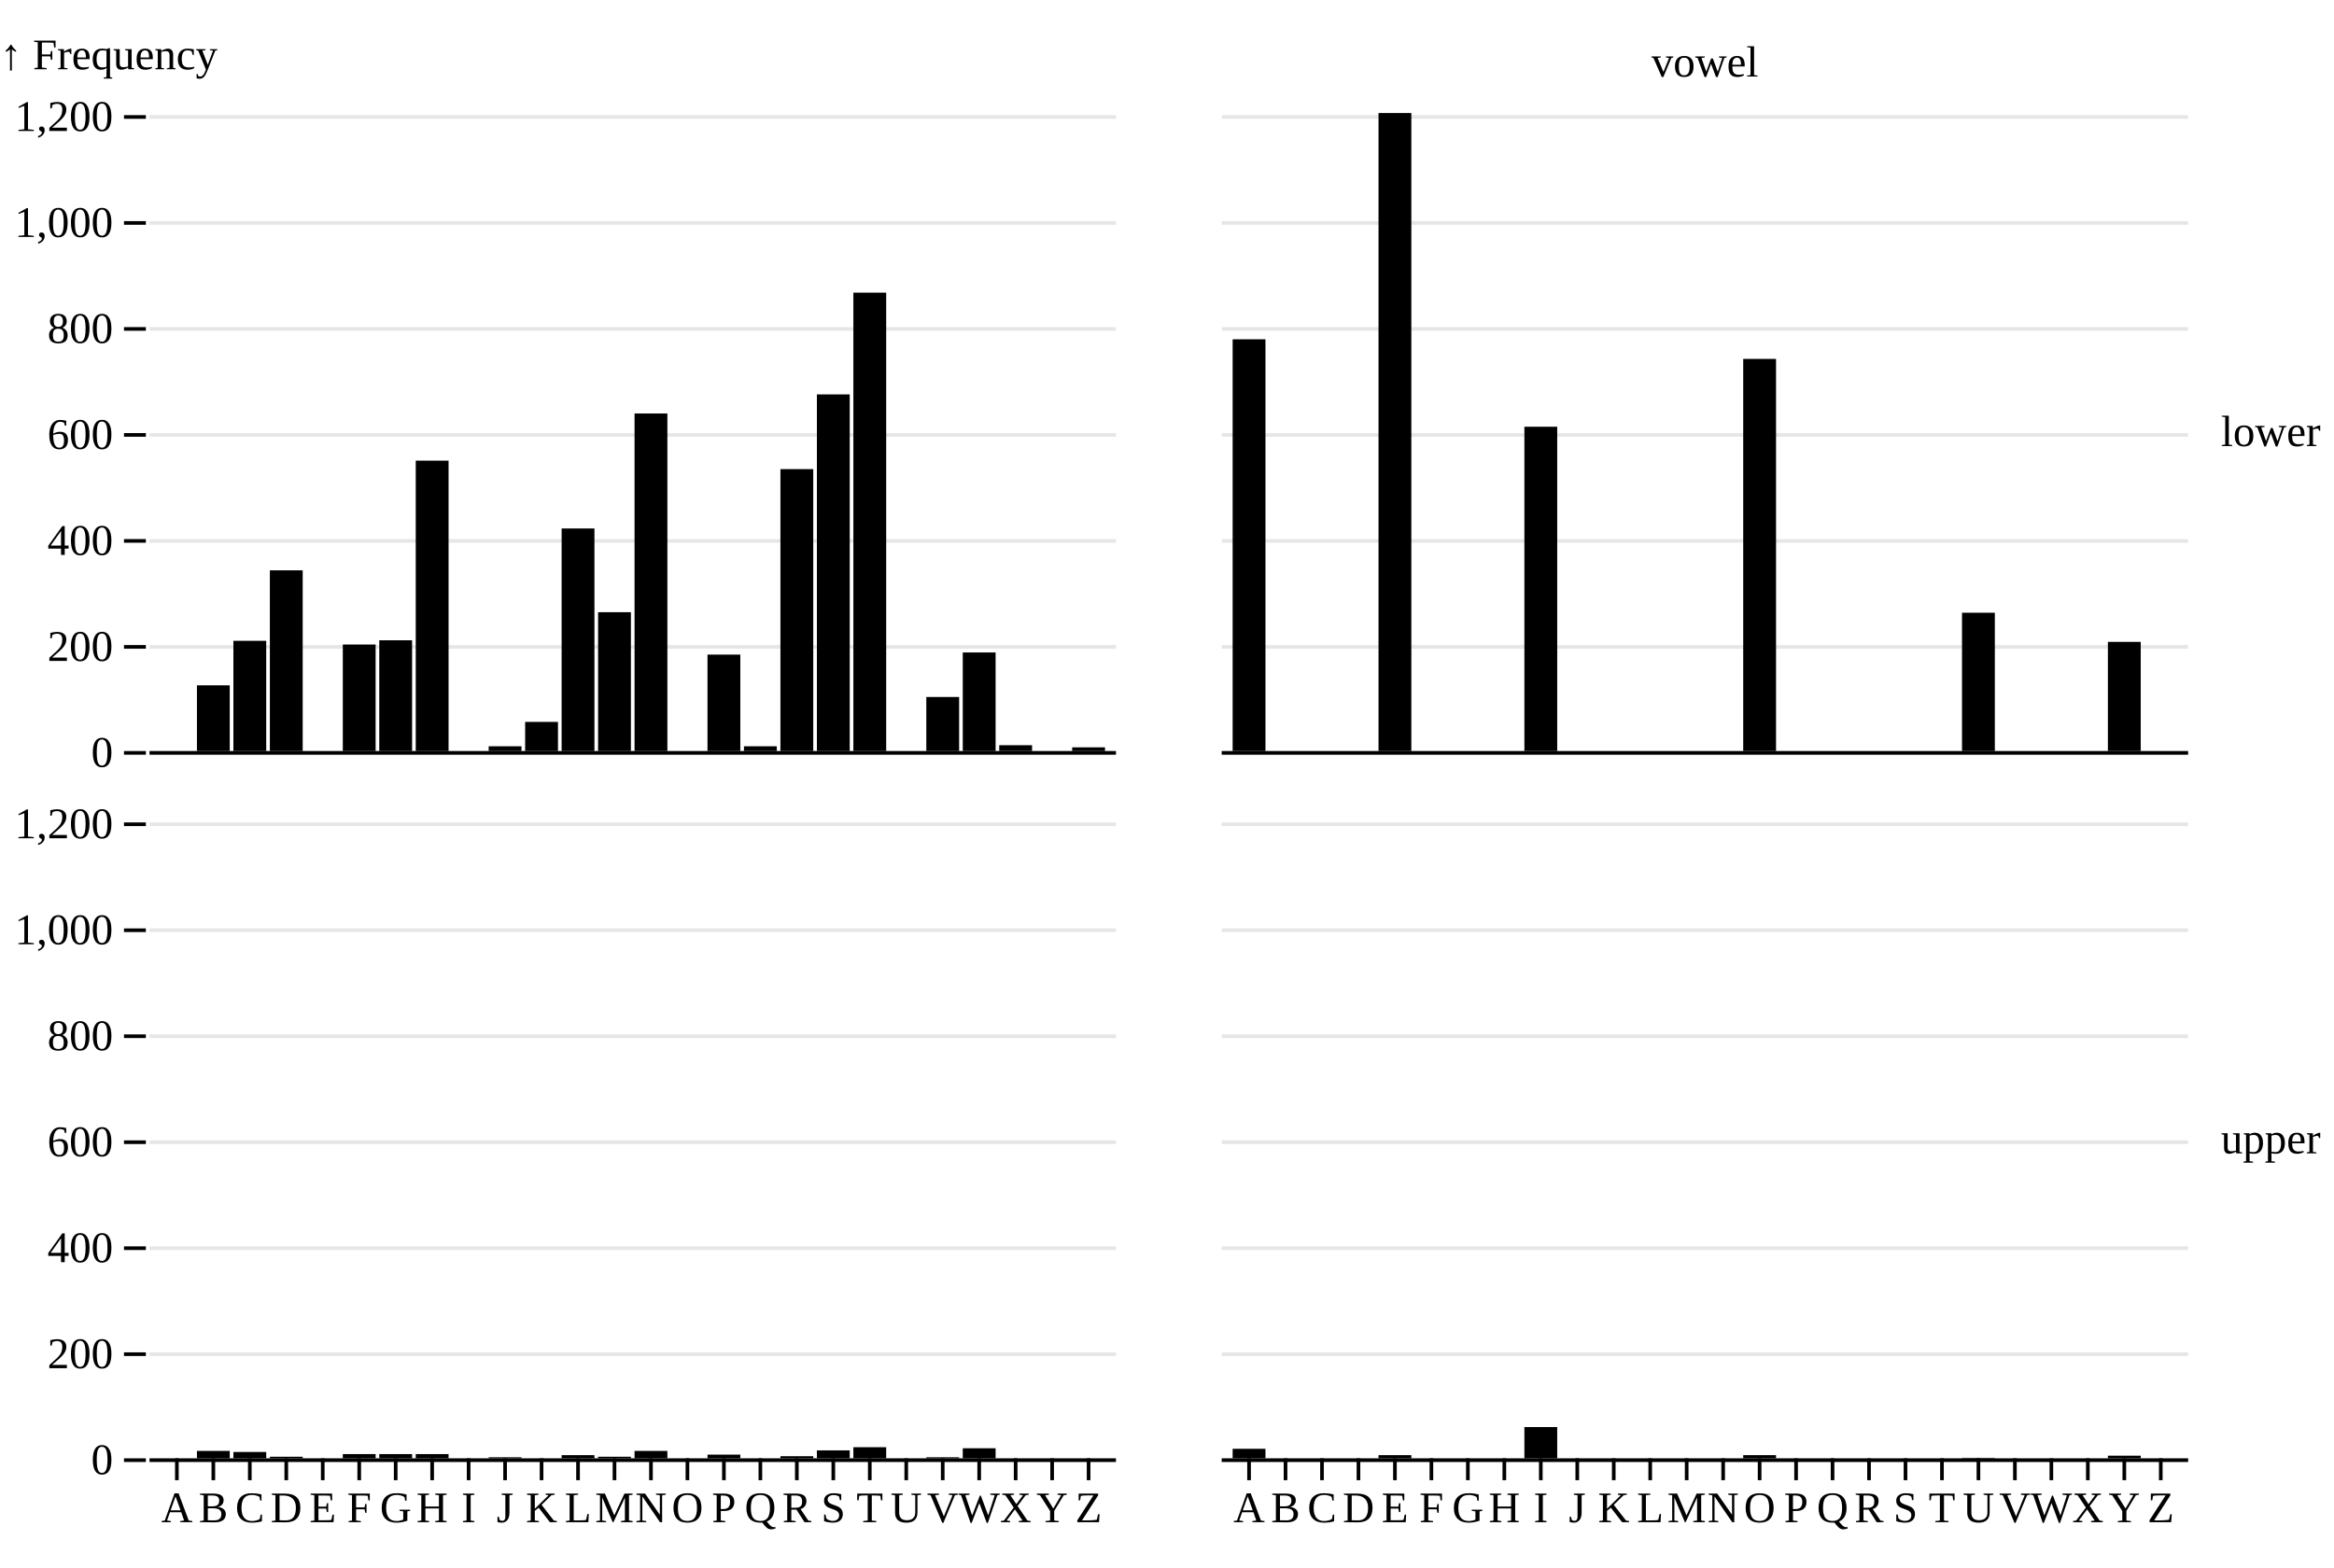
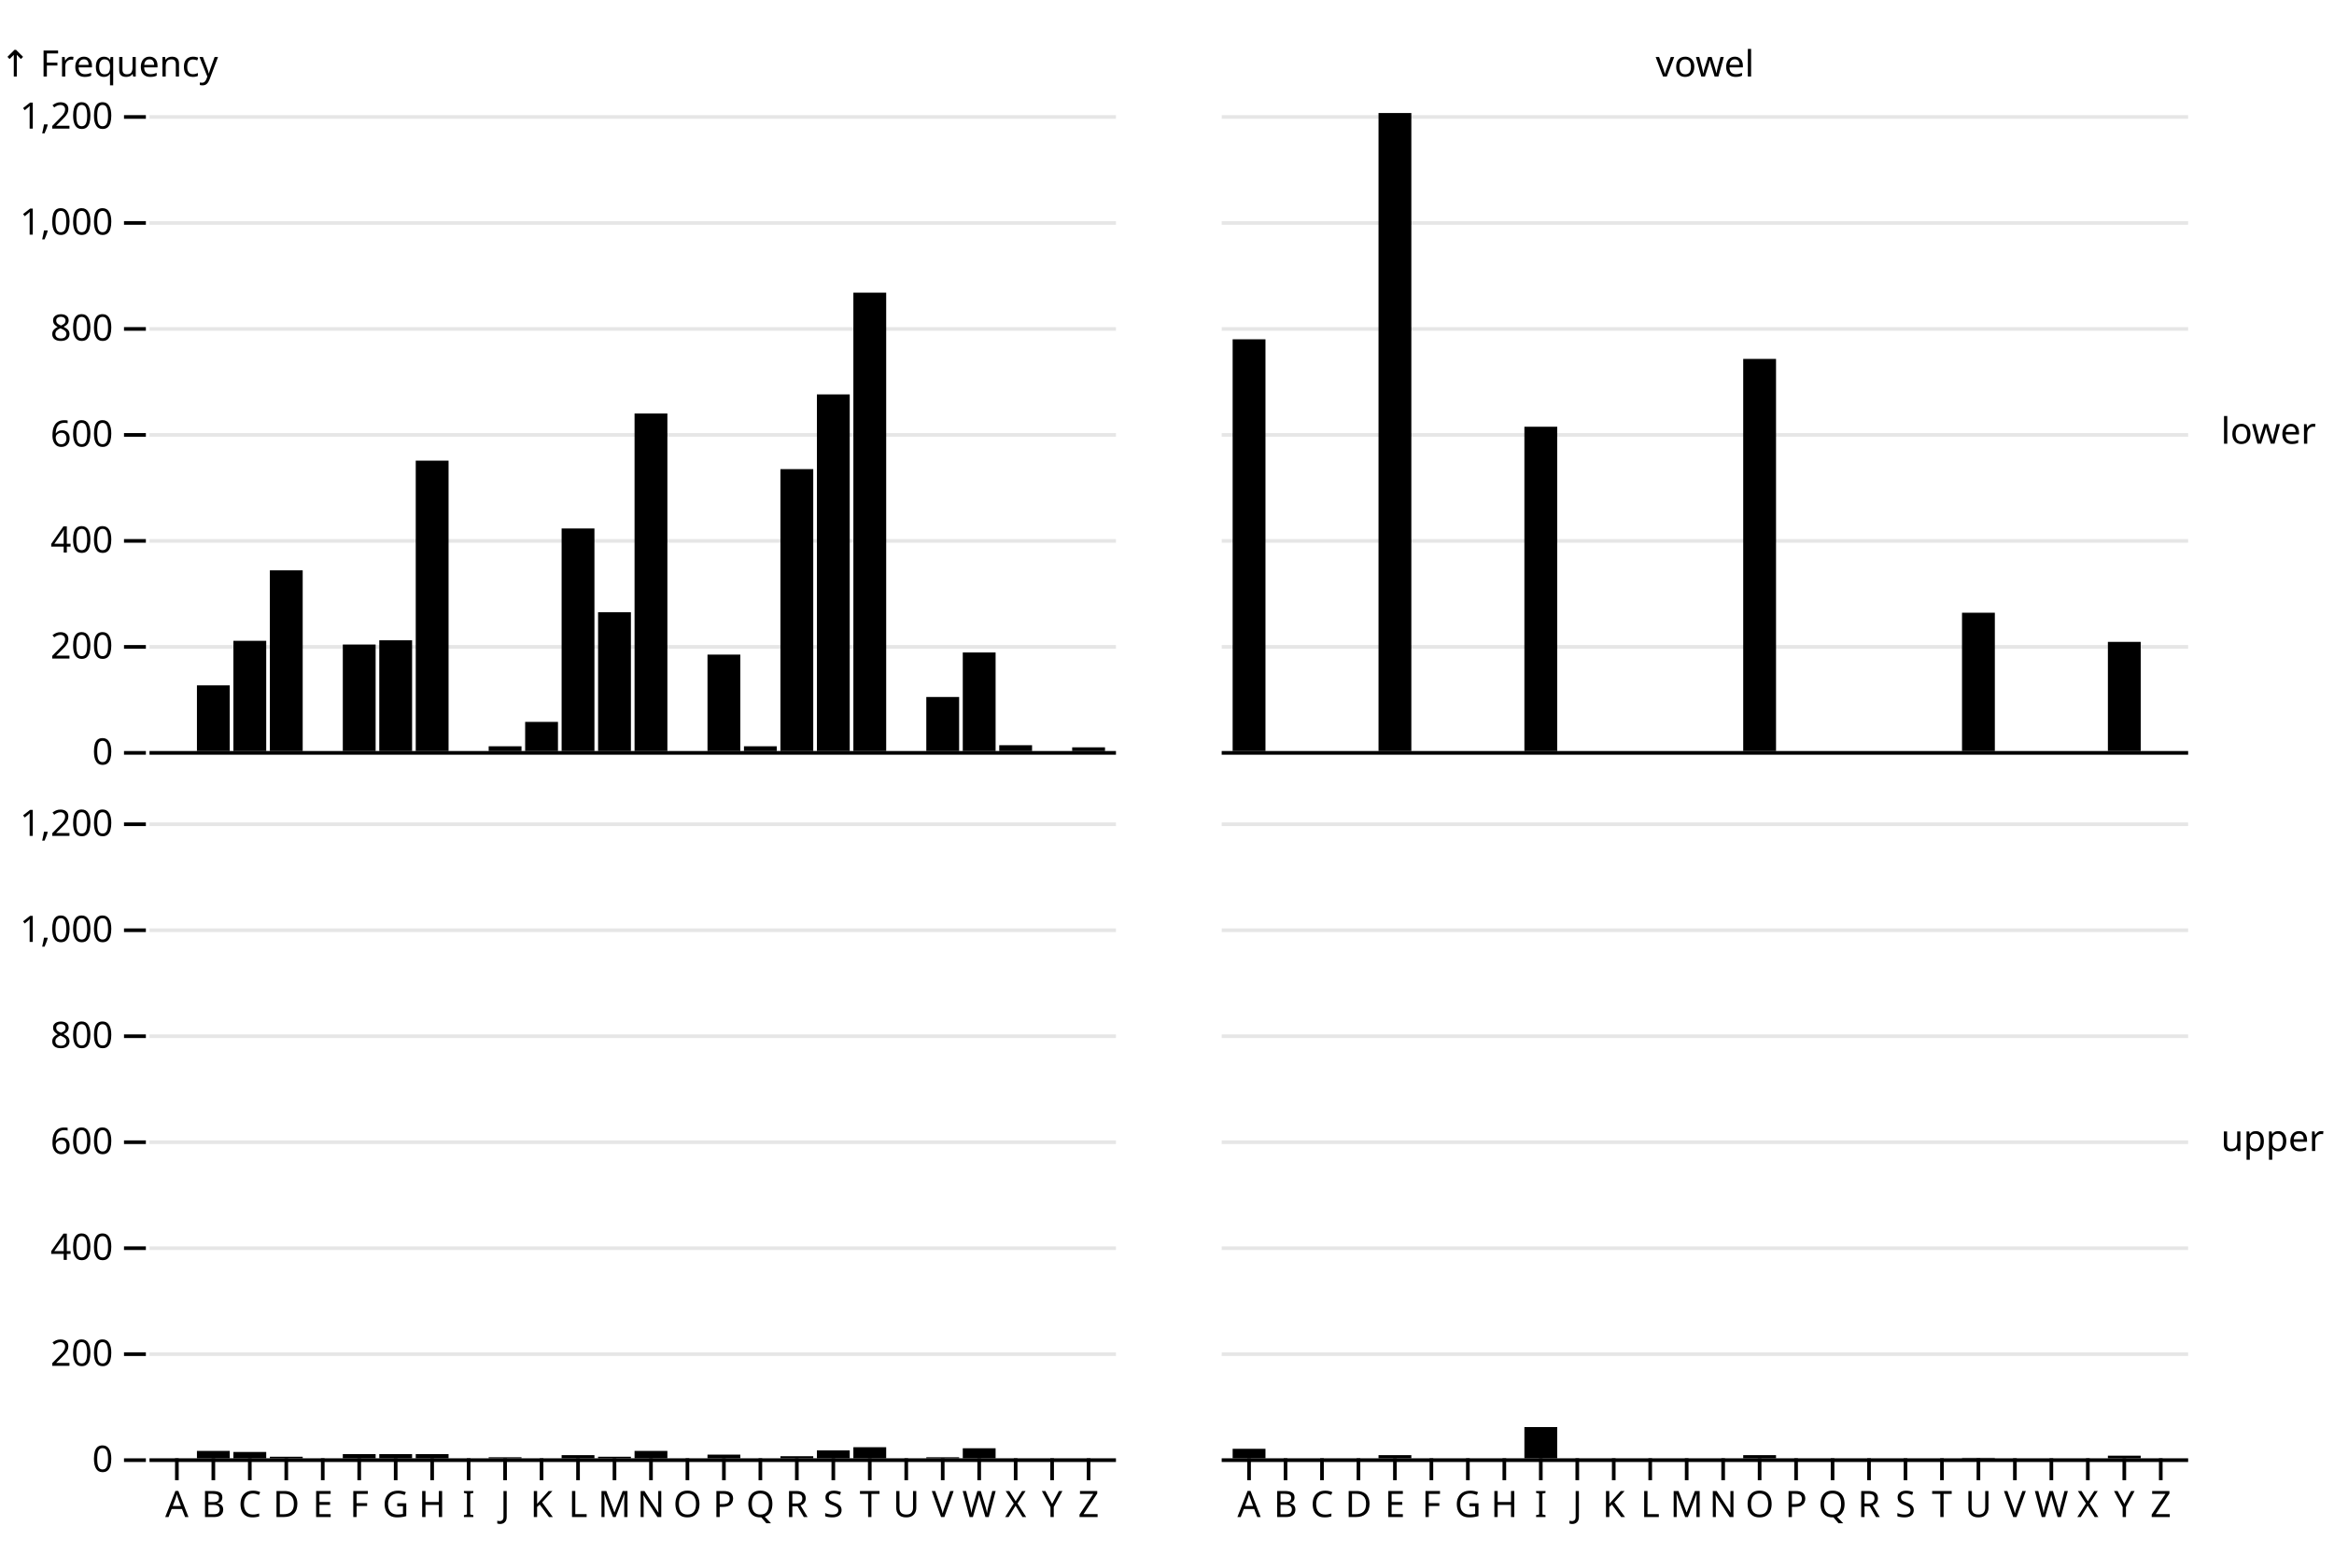
- <svg xmlns="http://www.w3.org/2000/svg" class="plot" fill="currentColor" text-anchor="middle" width="640" height="430" viewBox="0 0 640 430">
+ <svg xmlns="http://www.w3.org/2000/svg" class="plot" fill="currentColor" font-family="system-ui, sans-serif" font-size="10" font-variant="tabular-nums" text-anchor="middle" width="640" height="430" viewBox="0 0 640 430">
+   <style>
+     .plot {
+       display: block;
+       background: white;
+       height: auto;
+       height: intrinsic;
+       max-width: 100%;
+     }
+ 
+     .plot text {
+       white-space: pre;
+     }
+   </style>
  <g transform="translate(600,0)" fill="none" text-anchor="start">
    <g class="tick" opacity="1" transform="translate(0,118.5)">
      <line stroke="currentColor" x2="0" />
      <text fill="currentColor" x="9" dy="0.32em">lower</text>
    </g>
    <g class="tick" opacity="1" transform="translate(0,312.5)">
      <line stroke="currentColor" x2="0" />
      <text fill="currentColor" x="9" dy="0.32em">upper</text>
    </g>
  </g>
  <g transform="translate(0,30)" fill="none" text-anchor="middle">
    <g class="tick" opacity="1" transform="translate(173.5,0)">
      <line stroke="currentColor" y2="0" />
      <text fill="currentColor" y="-9" dy="0em" />
    </g>
    <g class="tick" opacity="1" transform="translate(467.5,0)">
      <line stroke="currentColor" y2="0" />
      <text fill="currentColor" y="-9" dy="0em">vowel</text>
    </g>
  </g>
  <g>
    <g transform="translate(0,31)">
      <g transform="translate(40,0)" fill="none" text-anchor="end">
        <g class="tick" opacity="1" transform="translate(0,175.5)">
          <line stroke="currentColor" x2="-6" />
          <text fill="currentColor" x="-9" dy="0.32em">0</text>
          <path stroke="currentColor" stroke-opacity="0.1" d="M1,0h265M295,0h265" />
        </g>
        <g class="tick" opacity="1" transform="translate(0,146.4302)">
          <line stroke="currentColor" x2="-6" />
          <text fill="currentColor" x="-9" dy="0.32em">200</text>
          <path stroke="currentColor" stroke-opacity="0.1" d="M1,0h265M295,0h265" />
        </g>
        <g class="tick" opacity="1" transform="translate(0,117.3605)">
          <line stroke="currentColor" x2="-6" />
          <text fill="currentColor" x="-9" dy="0.32em">400</text>
          <path stroke="currentColor" stroke-opacity="0.1" d="M1,0h265M295,0h265" />
        </g>
        <g class="tick" opacity="1" transform="translate(0,88.2907)">
          <line stroke="currentColor" x2="-6" />
          <text fill="currentColor" x="-9" dy="0.32em">600</text>
          <path stroke="currentColor" stroke-opacity="0.1" d="M1,0h265M295,0h265" />
        </g>
        <g class="tick" opacity="1" transform="translate(0,59.22093)">
          <line stroke="currentColor" x2="-6" />
          <text fill="currentColor" x="-9" dy="0.32em">800</text>
          <path stroke="currentColor" stroke-opacity="0.1" d="M1,0h265M295,0h265" />
        </g>
        <g class="tick" opacity="1" transform="translate(0,30.15116)">
          <line stroke="currentColor" x2="-6" />
          <text fill="currentColor" x="-9" dy="0.32em">1,000</text>
          <path stroke="currentColor" stroke-opacity="0.1" d="M1,0h265M295,0h265" />
        </g>
        <g class="tick" opacity="1" transform="translate(0,1.081395)">
          <line stroke="currentColor" x2="-6" />
          <text fill="currentColor" x="-9" dy="0.32em">1,200</text>
          <path stroke="currentColor" stroke-opacity="0.1" d="M1,0h265M295,0h265" />
        </g>
        <text fill="currentColor" transform="translate(-40,0)" dy="-1em" text-anchor="start">↑ Frequency</text>
      </g>
    </g>
    <g transform="translate(0,225)">
      <g transform="translate(40,0)" fill="none" text-anchor="end">
        <g class="tick" opacity="1" transform="translate(0,175.5)">
          <line stroke="currentColor" x2="-6" />
          <text fill="currentColor" x="-9" dy="0.32em">0</text>
          <path stroke="currentColor" stroke-opacity="0.1" d="M1,0h265M295,0h265" />
        </g>
        <g class="tick" opacity="1" transform="translate(0,146.4302)">
          <line stroke="currentColor" x2="-6" />
          <text fill="currentColor" x="-9" dy="0.32em">200</text>
          <path stroke="currentColor" stroke-opacity="0.1" d="M1,0h265M295,0h265" />
        </g>
        <g class="tick" opacity="1" transform="translate(0,117.3605)">
          <line stroke="currentColor" x2="-6" />
          <text fill="currentColor" x="-9" dy="0.32em">400</text>
          <path stroke="currentColor" stroke-opacity="0.1" d="M1,0h265M295,0h265" />
        </g>
        <g class="tick" opacity="1" transform="translate(0,88.2907)">
          <line stroke="currentColor" x2="-6" />
          <text fill="currentColor" x="-9" dy="0.32em">600</text>
          <path stroke="currentColor" stroke-opacity="0.1" d="M1,0h265M295,0h265" />
        </g>
        <g class="tick" opacity="1" transform="translate(0,59.22093)">
          <line stroke="currentColor" x2="-6" />
          <text fill="currentColor" x="-9" dy="0.32em">800</text>
          <path stroke="currentColor" stroke-opacity="0.1" d="M1,0h265M295,0h265" />
        </g>
        <g class="tick" opacity="1" transform="translate(0,30.15116)">
          <line stroke="currentColor" x2="-6" />
          <text fill="currentColor" x="-9" dy="0.32em">1,000</text>
          <path stroke="currentColor" stroke-opacity="0.1" d="M1,0h265M295,0h265" />
        </g>
        <g class="tick" opacity="1" transform="translate(0,1.081395)">
          <line stroke="currentColor" x2="-6" />
          <text fill="currentColor" x="-9" dy="0.32em">1,200</text>
          <path stroke="currentColor" stroke-opacity="0.1" d="M1,0h265M295,0h265" />
        </g>
      </g>
    </g>
    <g transform="translate(41,0)">
      <g transform="translate(0,400)" fill="none" text-anchor="middle">
        <g class="tick" opacity="1" transform="translate(7.5,0)">
          <line stroke="currentColor" y2="6" />
          <text fill="currentColor" y="9" dy="0.71em">A</text>
        </g>
        <g class="tick" opacity="1" transform="translate(17.5,0)">
          <line stroke="currentColor" y2="6" />
          <text fill="currentColor" y="9" dy="0.71em">B</text>
        </g>
        <g class="tick" opacity="1" transform="translate(27.5,0)">
          <line stroke="currentColor" y2="6" />
          <text fill="currentColor" y="9" dy="0.71em">C</text>
        </g>
        <g class="tick" opacity="1" transform="translate(37.5,0)">
          <line stroke="currentColor" y2="6" />
          <text fill="currentColor" y="9" dy="0.71em">D</text>
        </g>
        <g class="tick" opacity="1" transform="translate(47.5,0)">
          <line stroke="currentColor" y2="6" />
          <text fill="currentColor" y="9" dy="0.71em">E</text>
        </g>
        <g class="tick" opacity="1" transform="translate(57.5,0)">
          <line stroke="currentColor" y2="6" />
          <text fill="currentColor" y="9" dy="0.71em">F</text>
        </g>
        <g class="tick" opacity="1" transform="translate(67.5,0)">
          <line stroke="currentColor" y2="6" />
          <text fill="currentColor" y="9" dy="0.71em">G</text>
        </g>
        <g class="tick" opacity="1" transform="translate(77.5,0)">
          <line stroke="currentColor" y2="6" />
          <text fill="currentColor" y="9" dy="0.71em">H</text>
        </g>
        <g class="tick" opacity="1" transform="translate(87.5,0)">
          <line stroke="currentColor" y2="6" />
          <text fill="currentColor" y="9" dy="0.71em">I</text>
        </g>
        <g class="tick" opacity="1" transform="translate(97.5,0)">
          <line stroke="currentColor" y2="6" />
          <text fill="currentColor" y="9" dy="0.71em">J</text>
        </g>
        <g class="tick" opacity="1" transform="translate(107.5,0)">
          <line stroke="currentColor" y2="6" />
          <text fill="currentColor" y="9" dy="0.71em">K</text>
        </g>
        <g class="tick" opacity="1" transform="translate(117.5,0)">
          <line stroke="currentColor" y2="6" />
          <text fill="currentColor" y="9" dy="0.71em">L</text>
        </g>
        <g class="tick" opacity="1" transform="translate(127.5,0)">
          <line stroke="currentColor" y2="6" />
          <text fill="currentColor" y="9" dy="0.71em">M</text>
        </g>
        <g class="tick" opacity="1" transform="translate(137.5,0)">
          <line stroke="currentColor" y2="6" />
          <text fill="currentColor" y="9" dy="0.71em">N</text>
        </g>
        <g class="tick" opacity="1" transform="translate(147.5,0)">
          <line stroke="currentColor" y2="6" />
          <text fill="currentColor" y="9" dy="0.71em">O</text>
        </g>
        <g class="tick" opacity="1" transform="translate(157.5,0)">
          <line stroke="currentColor" y2="6" />
          <text fill="currentColor" y="9" dy="0.71em">P</text>
        </g>
        <g class="tick" opacity="1" transform="translate(167.5,0)">
          <line stroke="currentColor" y2="6" />
          <text fill="currentColor" y="9" dy="0.71em">Q</text>
        </g>
        <g class="tick" opacity="1" transform="translate(177.5,0)">
          <line stroke="currentColor" y2="6" />
          <text fill="currentColor" y="9" dy="0.71em">R</text>
        </g>
        <g class="tick" opacity="1" transform="translate(187.5,0)">
          <line stroke="currentColor" y2="6" />
          <text fill="currentColor" y="9" dy="0.71em">S</text>
        </g>
        <g class="tick" opacity="1" transform="translate(197.5,0)">
          <line stroke="currentColor" y2="6" />
          <text fill="currentColor" y="9" dy="0.71em">T</text>
        </g>
        <g class="tick" opacity="1" transform="translate(207.5,0)">
          <line stroke="currentColor" y2="6" />
          <text fill="currentColor" y="9" dy="0.71em">U</text>
        </g>
        <g class="tick" opacity="1" transform="translate(217.5,0)">
          <line stroke="currentColor" y2="6" />
          <text fill="currentColor" y="9" dy="0.71em">V</text>
        </g>
        <g class="tick" opacity="1" transform="translate(227.5,0)">
          <line stroke="currentColor" y2="6" />
          <text fill="currentColor" y="9" dy="0.71em">W</text>
        </g>
        <g class="tick" opacity="1" transform="translate(237.5,0)">
          <line stroke="currentColor" y2="6" />
          <text fill="currentColor" y="9" dy="0.71em">X</text>
        </g>
        <g class="tick" opacity="1" transform="translate(247.5,0)">
          <line stroke="currentColor" y2="6" />
          <text fill="currentColor" y="9" dy="0.71em">Y</text>
        </g>
        <g class="tick" opacity="1" transform="translate(257.5,0)">
          <line stroke="currentColor" y2="6" />
          <text fill="currentColor" y="9" dy="0.71em">Z</text>
        </g>
      </g>
    </g>
    <g transform="translate(335,0)">
      <g transform="translate(0,400)" fill="none" text-anchor="middle">
        <g class="tick" opacity="1" transform="translate(7.5,0)">
          <line stroke="currentColor" y2="6" />
          <text fill="currentColor" y="9" dy="0.71em">A</text>
        </g>
        <g class="tick" opacity="1" transform="translate(17.5,0)">
          <line stroke="currentColor" y2="6" />
          <text fill="currentColor" y="9" dy="0.71em">B</text>
        </g>
        <g class="tick" opacity="1" transform="translate(27.5,0)">
          <line stroke="currentColor" y2="6" />
          <text fill="currentColor" y="9" dy="0.71em">C</text>
        </g>
        <g class="tick" opacity="1" transform="translate(37.5,0)">
          <line stroke="currentColor" y2="6" />
          <text fill="currentColor" y="9" dy="0.71em">D</text>
        </g>
        <g class="tick" opacity="1" transform="translate(47.5,0)">
          <line stroke="currentColor" y2="6" />
          <text fill="currentColor" y="9" dy="0.71em">E</text>
        </g>
        <g class="tick" opacity="1" transform="translate(57.5,0)">
          <line stroke="currentColor" y2="6" />
          <text fill="currentColor" y="9" dy="0.71em">F</text>
        </g>
        <g class="tick" opacity="1" transform="translate(67.5,0)">
          <line stroke="currentColor" y2="6" />
          <text fill="currentColor" y="9" dy="0.71em">G</text>
        </g>
        <g class="tick" opacity="1" transform="translate(77.5,0)">
          <line stroke="currentColor" y2="6" />
          <text fill="currentColor" y="9" dy="0.71em">H</text>
        </g>
        <g class="tick" opacity="1" transform="translate(87.5,0)">
          <line stroke="currentColor" y2="6" />
          <text fill="currentColor" y="9" dy="0.71em">I</text>
        </g>
        <g class="tick" opacity="1" transform="translate(97.5,0)">
          <line stroke="currentColor" y2="6" />
          <text fill="currentColor" y="9" dy="0.71em">J</text>
        </g>
        <g class="tick" opacity="1" transform="translate(107.5,0)">
          <line stroke="currentColor" y2="6" />
          <text fill="currentColor" y="9" dy="0.71em">K</text>
        </g>
        <g class="tick" opacity="1" transform="translate(117.5,0)">
          <line stroke="currentColor" y2="6" />
          <text fill="currentColor" y="9" dy="0.71em">L</text>
        </g>
        <g class="tick" opacity="1" transform="translate(127.5,0)">
          <line stroke="currentColor" y2="6" />
          <text fill="currentColor" y="9" dy="0.71em">M</text>
        </g>
        <g class="tick" opacity="1" transform="translate(137.5,0)">
          <line stroke="currentColor" y2="6" />
          <text fill="currentColor" y="9" dy="0.71em">N</text>
        </g>
        <g class="tick" opacity="1" transform="translate(147.5,0)">
          <line stroke="currentColor" y2="6" />
          <text fill="currentColor" y="9" dy="0.71em">O</text>
        </g>
        <g class="tick" opacity="1" transform="translate(157.5,0)">
          <line stroke="currentColor" y2="6" />
          <text fill="currentColor" y="9" dy="0.71em">P</text>
        </g>
        <g class="tick" opacity="1" transform="translate(167.5,0)">
          <line stroke="currentColor" y2="6" />
          <text fill="currentColor" y="9" dy="0.71em">Q</text>
        </g>
        <g class="tick" opacity="1" transform="translate(177.5,0)">
          <line stroke="currentColor" y2="6" />
          <text fill="currentColor" y="9" dy="0.71em">R</text>
        </g>
        <g class="tick" opacity="1" transform="translate(187.5,0)">
          <line stroke="currentColor" y2="6" />
          <text fill="currentColor" y="9" dy="0.71em">S</text>
        </g>
        <g class="tick" opacity="1" transform="translate(197.5,0)">
          <line stroke="currentColor" y2="6" />
          <text fill="currentColor" y="9" dy="0.71em">T</text>
        </g>
        <g class="tick" opacity="1" transform="translate(207.5,0)">
          <line stroke="currentColor" y2="6" />
          <text fill="currentColor" y="9" dy="0.71em">U</text>
        </g>
        <g class="tick" opacity="1" transform="translate(217.5,0)">
          <line stroke="currentColor" y2="6" />
          <text fill="currentColor" y="9" dy="0.71em">V</text>
        </g>
        <g class="tick" opacity="1" transform="translate(227.5,0)">
          <line stroke="currentColor" y2="6" />
          <text fill="currentColor" y="9" dy="0.71em">W</text>
        </g>
        <g class="tick" opacity="1" transform="translate(237.5,0)">
          <line stroke="currentColor" y2="6" />
          <text fill="currentColor" y="9" dy="0.71em">X</text>
        </g>
        <g class="tick" opacity="1" transform="translate(247.5,0)">
          <line stroke="currentColor" y2="6" />
          <text fill="currentColor" y="9" dy="0.71em">Y</text>
        </g>
        <g class="tick" opacity="1" transform="translate(257.5,0)">
          <line stroke="currentColor" y2="6" />
          <text fill="currentColor" y="9" dy="0.71em">Z</text>
        </g>
      </g>
    </g>
    <g transform="translate(41,31)">
      <g>
        <rect x="13" width="9" y="156.977" height="18.023" />
        <rect x="23" width="9" y="144.767" height="30.233" />
        <rect x="33" width="9" y="125.436" height="49.564" />
        <rect x="53" width="9" y="145.785" height="29.215" />
        <rect x="63" width="9" y="144.622" height="30.378" />
        <rect x="73" width="9" y="95.349" height="79.651" />
        <rect x="93" width="9" y="173.692" height="1.308" />
        <rect x="103" width="9" y="167.006" height="7.994" />
        <rect x="113" width="9" y="113.953" height="61.047" />
        <rect x="123" width="9" y="136.919" height="38.081" />
        <rect x="133" width="9" y="82.413" height="92.587" />
        <rect x="153" width="9" y="148.547" height="26.453" />
        <rect x="163" width="9" y="173.692" height="1.308" />
        <rect x="173" width="9" y="97.674" height="77.326" />
        <rect x="183" width="9" y="77.18" height="97.82" />
        <rect x="193" width="9" y="49.273" height="125.727" />
        <rect x="213" width="9" y="160.174" height="14.826" />
        <rect x="223" width="9" y="147.965" height="27.035" />
        <rect x="233" width="9" y="173.401" height="1.599" />
        <rect x="253" width="9" y="173.983" height="1.017" />
      </g>
      <g stroke="currentColor" transform="translate(0,0.5)">
        <line x1="0" x2="265" y1="175" y2="175" />
      </g>
    </g>
    <g transform="translate(41,225)">
      <g>
        <rect x="13" width="9" y="172.965" height="2.035" />
        <rect x="23" width="9" y="173.256" height="1.744" />
        <rect x="33" width="9" y="174.564" height="0.436" />
        <rect x="53" width="9" y="173.837" height="1.163" />
        <rect x="63" width="9" y="173.837" height="1.163" />
        <rect x="73" width="9" y="173.837" height="1.163" />
        <rect x="93" width="9" y="174.709" height="0.291" />
        <rect x="113" width="9" y="174.128" height="0.872" />
        <rect x="123" width="9" y="174.564" height="0.436" />
        <rect x="133" width="9" y="172.965" height="2.035" />
        <rect x="153" width="9" y="173.983" height="1.017" />
        <rect x="173" width="9" y="174.419" height="0.581" />
        <rect x="183" width="9" y="172.82" height="2.18" />
        <rect x="193" width="9" y="171.948" height="3.052" />
        <rect x="213" width="9" y="174.709" height="0.291" />
        <rect x="223" width="9" y="172.238" height="2.762" />
      </g>
      <g stroke="currentColor" transform="translate(0,0.5)">
        <line x1="0" x2="265" y1="175" y2="175" />
      </g>
    </g>
    <g transform="translate(335,31)">
      <g>
        <rect x="3" width="9" y="62.064" height="112.936" />
        <rect x="43" width="9" y="0" height="175" />
        <rect x="83" width="9" y="86.047" height="88.953" />
        <rect x="143" width="9" y="67.442" height="107.558" />
        <rect x="203" width="9" y="137.064" height="37.936" />
        <rect x="243" width="9" y="145.058" height="29.942" />
      </g>
      <g stroke="currentColor" transform="translate(0,0.5)">
        <line x1="0" x2="265" y1="175" y2="175" />
      </g>
    </g>
    <g transform="translate(335,225)">
      <g>
        <rect x="3" width="9" y="172.384" height="2.616" />
        <rect x="43" width="9" y="174.128" height="0.872" />
        <rect x="83" width="9" y="166.424" height="8.576" />
        <rect x="143" width="9" y="174.128" height="0.872" />
        <rect x="203" width="9" y="174.855" height="0.145" />
        <rect x="243" width="9" y="174.273" height="0.727" />
      </g>
      <g stroke="currentColor" transform="translate(0,0.5)">
        <line x1="0" x2="265" y1="175" y2="175" />
      </g>
    </g>
  </g>
</svg>
